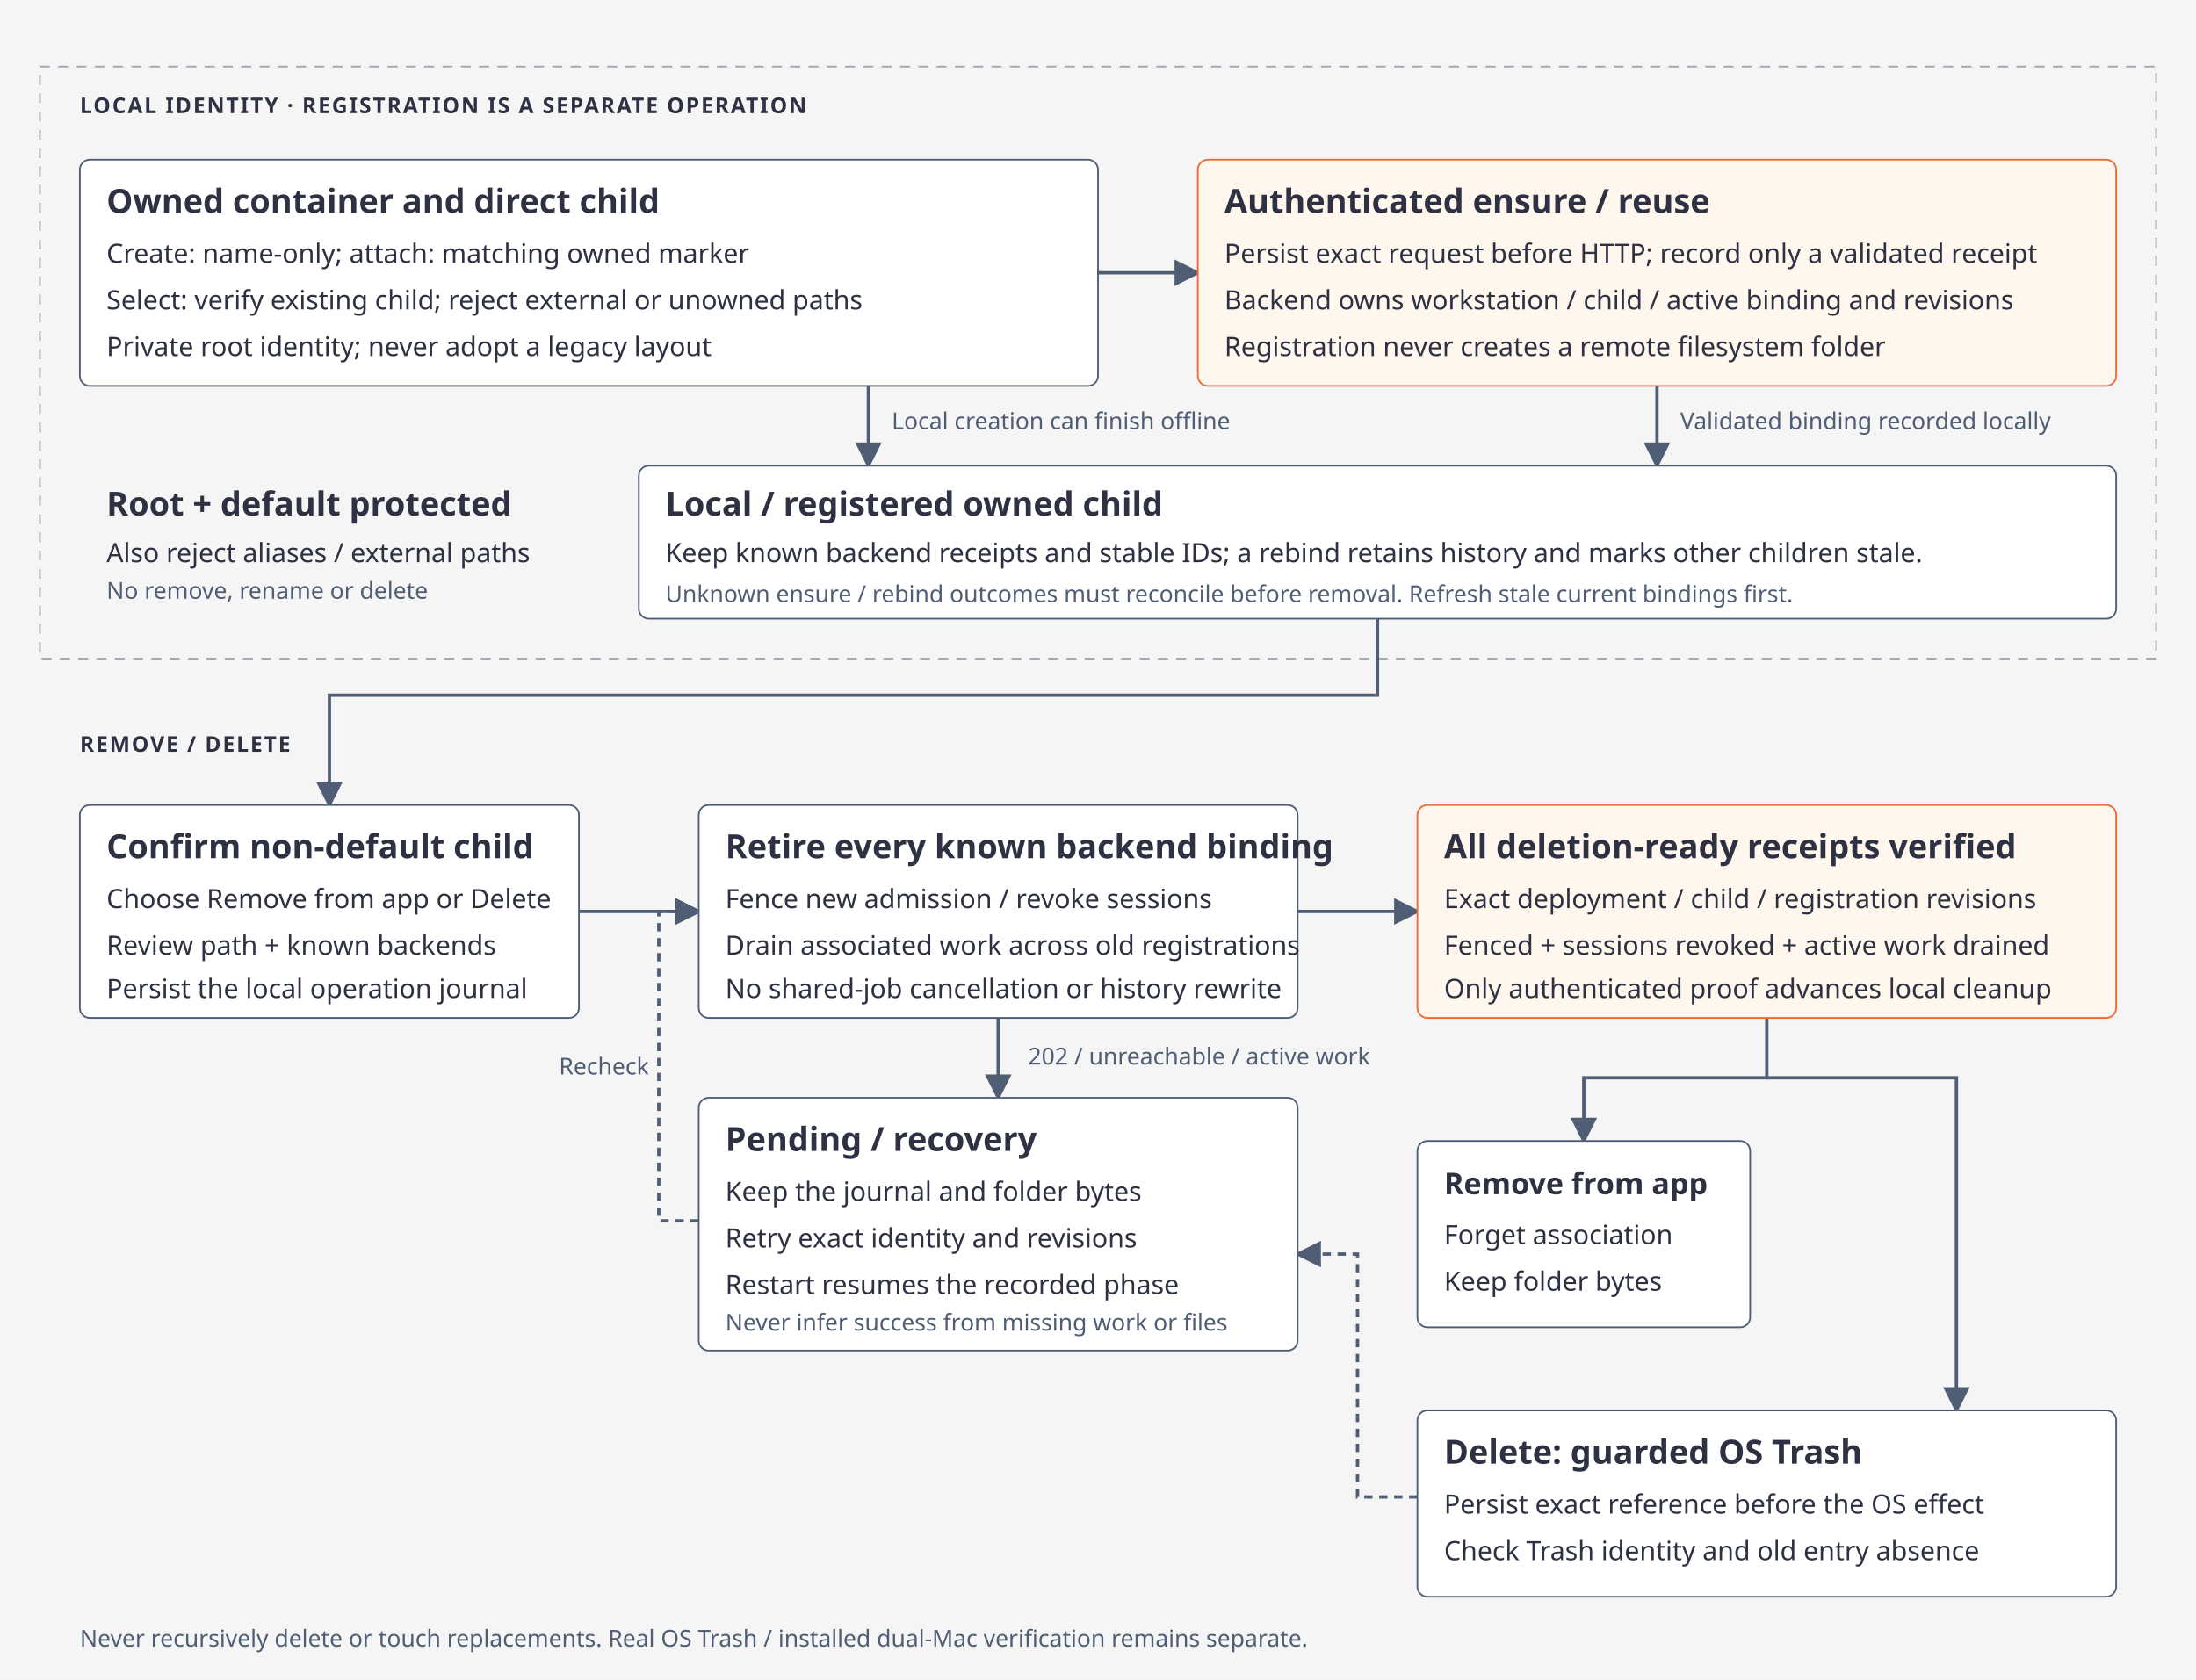
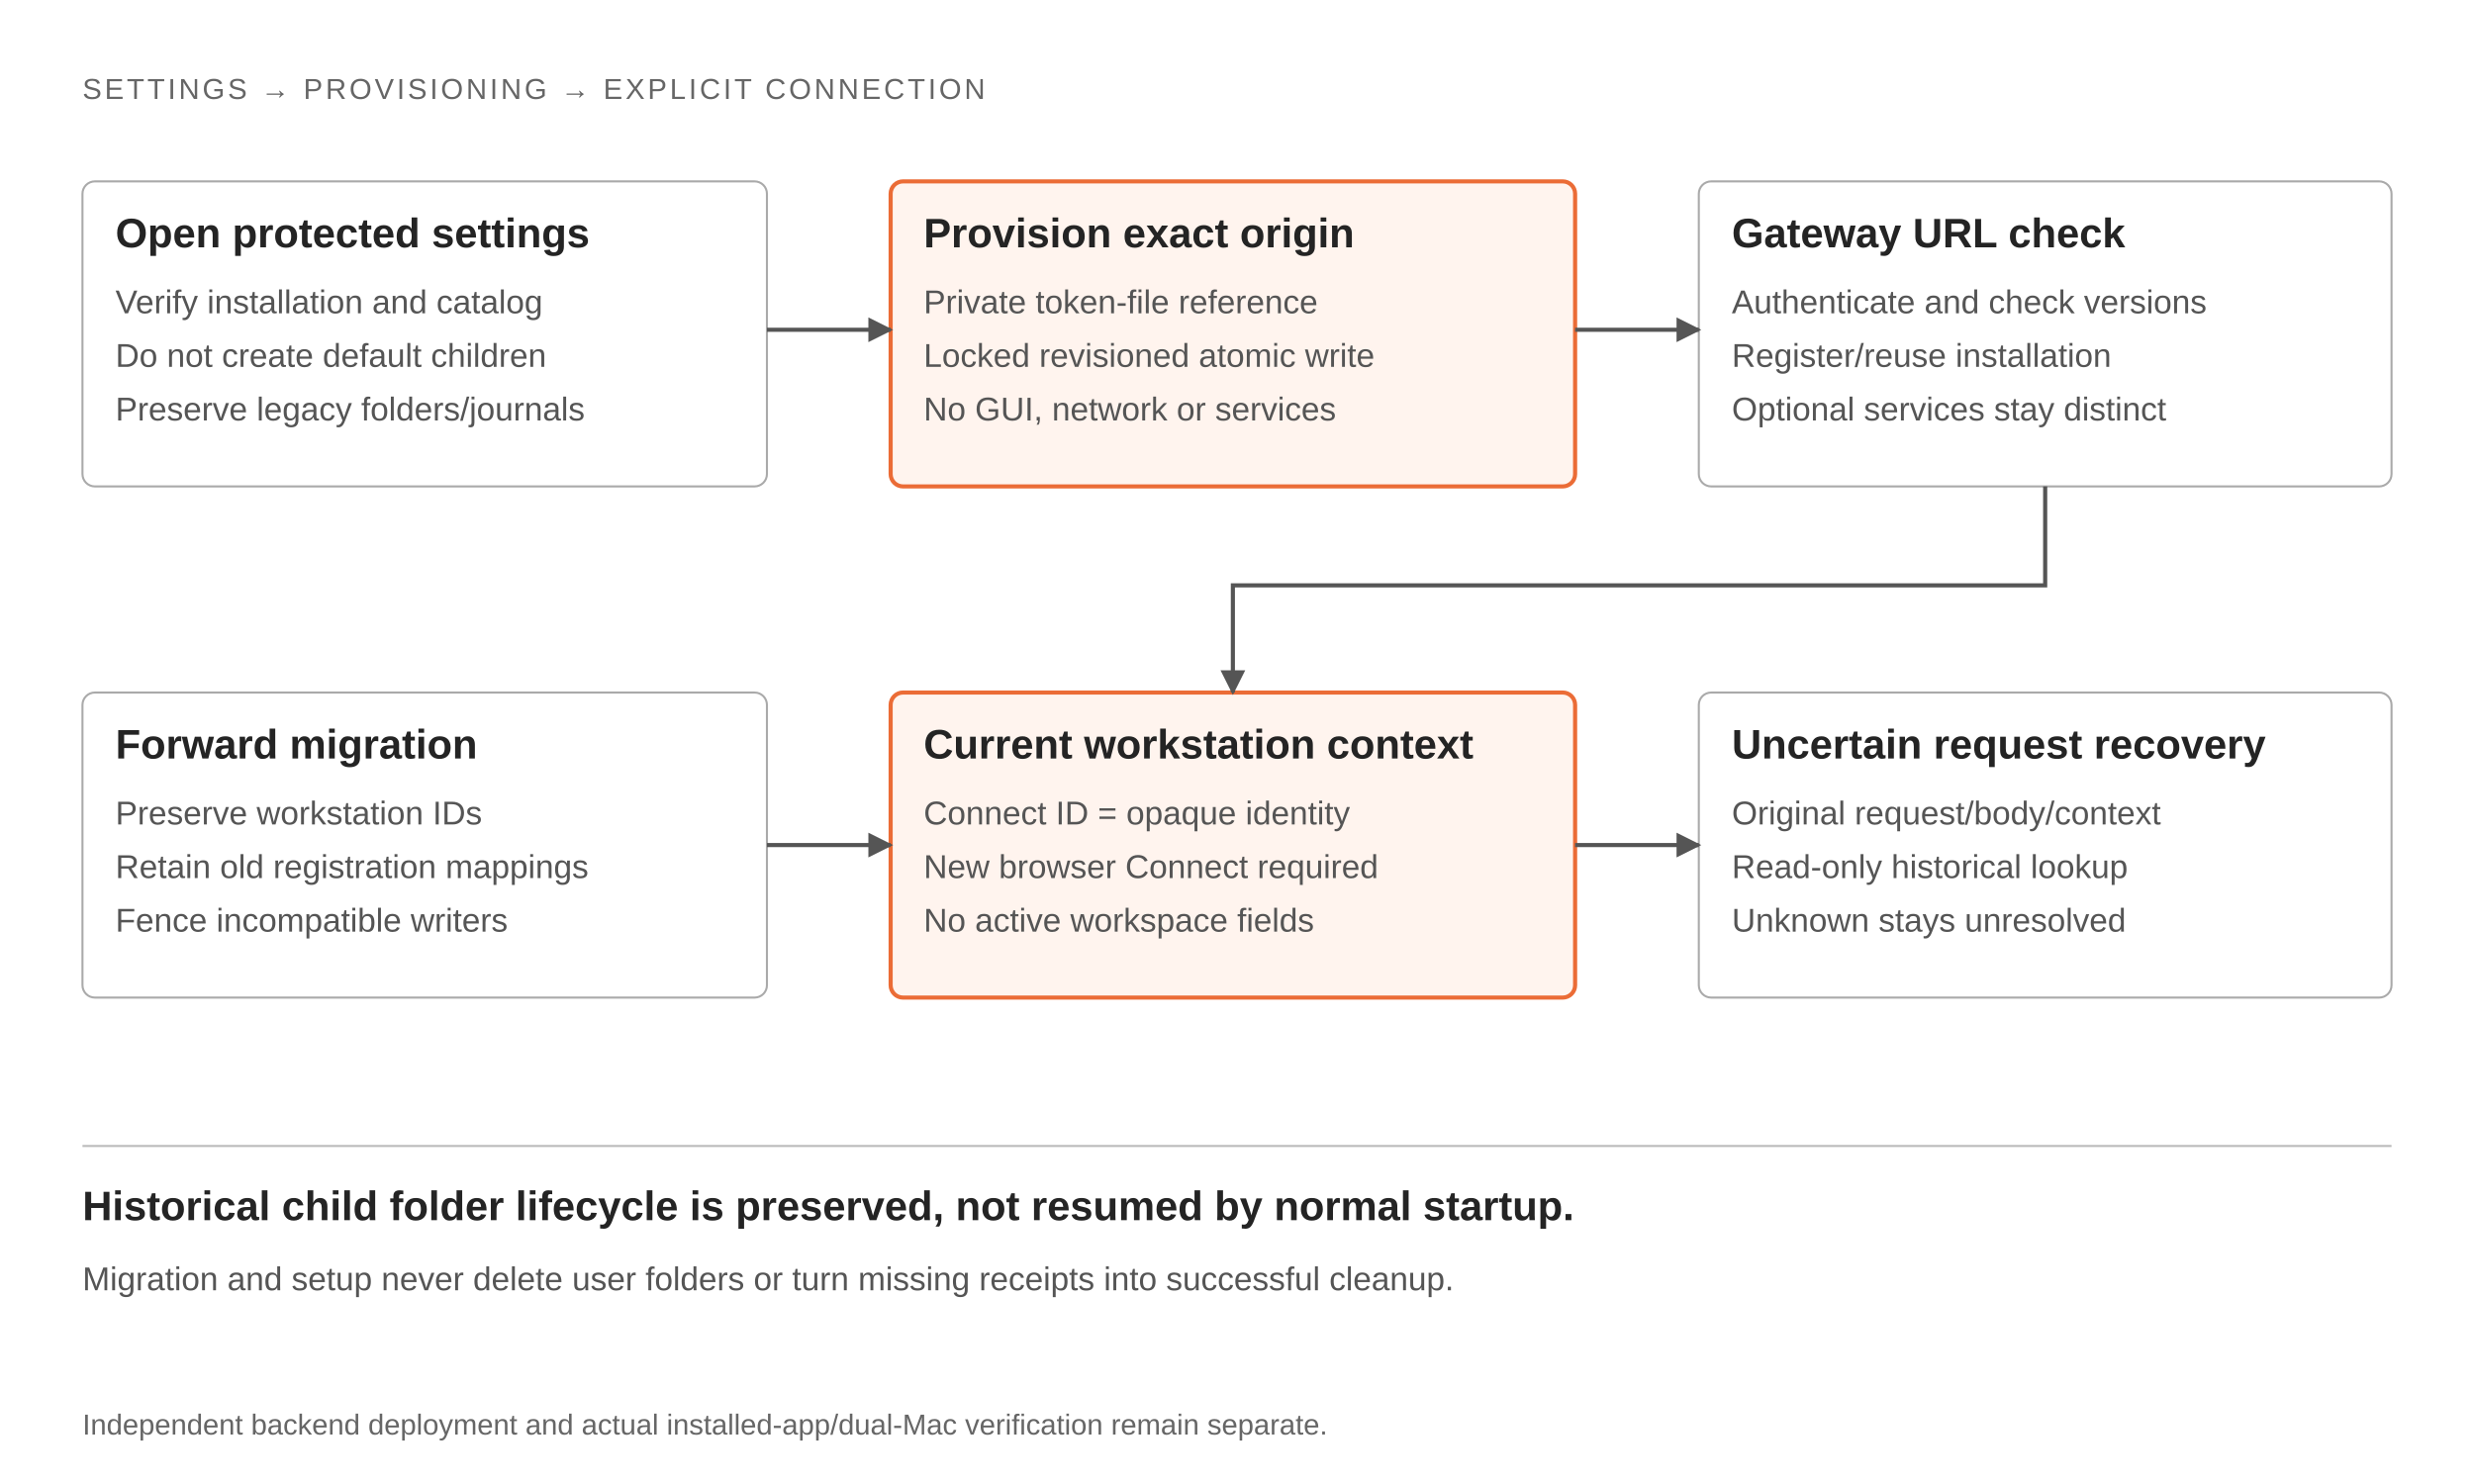
- <svg xmlns="http://www.w3.org/2000/svg" viewBox="0 0 1320 1010" role="img" aria-labelledby="workspace-lifecycle-title workspace-lifecycle-desc">
+ <svg xmlns="http://www.w3.org/2000/svg" viewBox="0 0 1200 720" role="img" aria-labelledby="workspace-lifecycle-title workspace-lifecycle-desc">
+   <style>text{font-family:Geist,Arial,sans-serif;fill:#242424}.zone{font-size:14px;letter-spacing:1.4px;fill:#666}.label{font-size:20px;font-weight:600}.note{font-size:16px;fill:#555}.small{font-size:14px;fill:#666}.node{fill:#fff;stroke:#aaa;stroke-width:1}.focus{fill:#fff4ee;stroke:#eb6c36;stroke-width:2}.wire{fill:none;stroke:#555;stroke-width:2;marker-end:url(#arrow)}.lane{fill:#fafafa;stroke:#ddd;stroke-width:1}</style>
  <defs>
-     <marker id="workspace-lifecycle-arrow" markerWidth="8" markerHeight="8" refX="7" refY="4" orient="auto">
-       <path d="M0 0L8 4L0 8Z" fill="#4f5d75" />
+     <marker id="arrow" viewBox="0 0 10 10" refX="9" refY="5" markerWidth="6" markerHeight="6" orient="auto">
+       <path d="M 0 0 L 10 5 L 0 10 z" fill="#555" />
    </marker>
  </defs>
-   <style>text{font-family:Geist,system-ui,sans-serif;fill:#2d3142}.label{font-size:20px;font-weight:600}.small-label{font-size:18px;font-weight:600}.note{font-size:16px}.zone{font-size:13px;font-weight:600;letter-spacing:1px}.node{fill:#fff;stroke:#4f5d75}.accent{fill:#fff6ed;stroke:#eb6c36}.edge{fill:none;stroke:#4f5d75;stroke-width:2;marker-end:url(#workspace-lifecycle-arrow)}.retry{fill:none;stroke:#4f5d75;stroke-width:2;stroke-dasharray:5 4;marker-end:url(#workspace-lifecycle-arrow)}.minor{fill:#4f5d75;font-size:14px}</style>
-   <rect width="1320" height="1010" fill="#f5f5f5" />
-   <rect x="24" y="40" width="1272" height="356" fill="none" stroke="#a0a5b0" stroke-dasharray="6 5" />
-   <text x="48" y="68" class="zone">LOCAL IDENTITY · REGISTRATION IS A SEPARATE OPERATION</text>
-   <path d="M660 164H720" class="edge" />
-   <path d="M522 232V280" class="edge" />
-   <path d="M996 232V280" class="edge" />
-   <path d="M828 372V418H198V484" class="edge" />
-   <path d="M348 548H420" class="edge" />
-   <path d="M780 548H852" class="edge" />
-   <path d="M600 612V660" class="edge" />
-   <path d="M1062 612V648H952V686" class="edge" />
-   <path d="M1062 648H1176V848" class="edge" />
-   <path d="M852 900H816V754H780" class="retry" />
-   <path d="M420 734H396V548H420" class="retry" />
-   <rect x="48" y="96" width="612" height="136" rx="6" class="node" />
-   <text x="64" y="128" class="label">Owned container and direct child</text>
-   <text x="64" y="158" class="note">Create: name-only; attach: matching owned marker</text>
-   <text x="64" y="186" class="note">Select: verify existing child; reject external or unowned paths</text>
-   <text x="64" y="214" class="note">Private root identity; never adopt a legacy layout</text>
-   <rect x="720" y="96" width="552" height="136" rx="6" class="accent" />
-   <text x="736" y="128" class="label">Authenticated ensure / reuse</text>
-   <text x="736" y="158" class="note">Persist exact request before HTTP; record only a validated receipt</text>
-   <text x="736" y="186" class="note">Backend owns workstation / child / active binding and revisions</text>
-   <text x="736" y="214" class="note">Registration never creates a remote filesystem folder</text>
-   <text x="536" y="258" class="minor">Local creation can finish offline</text>
-   <text x="1010" y="258" class="minor">Validated binding recorded locally</text>
-   <text x="64" y="310" class="label">Root + default protected</text>
-   <text x="64" y="338" class="note">Also reject aliases / external paths</text>
-   <text x="64" y="360" class="minor">No remove, rename or delete</text>
-   <rect x="384" y="280" width="888" height="92" rx="6" class="node" />
-   <text x="400" y="310" class="label">Local / registered owned child</text>
-   <text x="400" y="338" class="note">Keep known backend receipts and stable IDs; a rebind retains history and marks other children stale.</text>
-   <text x="400" y="362" class="minor">Unknown ensure / rebind outcomes must reconcile before removal. Refresh stale current bindings first.</text>
-   <text x="48" y="452" class="zone">REMOVE / DELETE</text>
-   <rect x="48" y="484" width="300" height="128" rx="6" class="node" />
-   <text x="64" y="516" class="label">Confirm non-default child</text>
-   <text x="64" y="546" class="note">Choose Remove from app or Delete</text>
-   <text x="64" y="574" class="note">Review path + known backends</text>
-   <text x="64" y="600" class="note">Persist the local operation journal</text>
-   <rect x="420" y="484" width="360" height="128" rx="6" class="node" />
-   <text x="436" y="516" class="label">Retire every known backend binding</text>
-   <text x="436" y="546" class="note">Fence new admission / revoke sessions</text>
-   <text x="436" y="574" class="note">Drain associated work across old registrations</text>
-   <text x="436" y="600" class="note">No shared-job cancellation or history rewrite</text>
-   <rect x="852" y="484" width="420" height="128" rx="6" class="accent" />
-   <text x="868" y="516" class="label">All deletion-ready receipts verified</text>
-   <text x="868" y="546" class="note">Exact deployment / child / registration revisions</text>
-   <text x="868" y="574" class="note">Fenced + sessions revoked + active work drained</text>
-   <text x="868" y="600" class="note">Only authenticated proof advances local cleanup</text>
-   <text x="618" y="640" class="minor">202 / unreachable / active work</text>
-   <rect x="420" y="660" width="360" height="152" rx="6" class="node" />
-   <text x="436" y="692" class="label">Pending / recovery</text>
-   <text x="436" y="722" class="note">Keep the journal and folder bytes</text>
-   <text x="436" y="750" class="note">Retry exact identity and revisions</text>
-   <text x="436" y="778" class="note">Restart resumes the recorded phase</text>
-   <text x="436" y="800" class="minor">Never infer success from missing work or files</text>
-   <text x="336" y="646" class="minor">Recheck</text>
-   <rect x="852" y="686" width="200" height="112" rx="6" class="node" />
-   <text x="868" y="718" class="small-label">Remove from app</text>
-   <text x="868" y="748" class="note">Forget association</text>
-   <text x="868" y="776" class="note">Keep folder bytes</text>
-   <rect x="852" y="848" width="420" height="112" rx="6" class="node" />
-   <text x="868" y="880" class="label">Delete: guarded OS Trash</text>
-   <text x="868" y="910" class="note">Persist exact reference before the OS effect</text>
-   <text x="868" y="938" class="note">Check Trash identity and old entry absence</text>
-   <text x="48" y="990" class="minor">Never recursively delete or touch replacements. Real OS Trash / installed dual-Mac verification remains separate.</text>
+   <rect width="1200" height="720" fill="#fff" />
+   <text x="40" y="48" class="zone">SETTINGS → PROVISIONING → EXPLICIT CONNECTION</text>
+   <rect x="40" y="88" width="332" height="148" rx="6" class="node" />
+   <text x="56" y="120" class="label">Open protected settings</text>
+   <text x="56" y="152" class="note">Verify installation and catalog</text>
+   <text x="56" y="178" class="note">Do not create default children</text>
+   <text x="56" y="204" class="note">Preserve legacy folders/journals</text>
+   <rect x="432" y="88" width="332" height="148" rx="6" class="focus" />
+   <text x="448" y="120" class="label">Provision exact origin</text>
+   <text x="448" y="152" class="note">Private token-file reference</text>
+   <text x="448" y="178" class="note">Locked revisioned atomic write</text>
+   <text x="448" y="204" class="note">No GUI, network or services</text>
+   <rect x="824" y="88" width="336" height="148" rx="6" class="node" />
+   <text x="840" y="120" class="label">Gateway URL check</text>
+   <text x="840" y="152" class="note">Authenticate and check versions</text>
+   <text x="840" y="178" class="note">Register/reuse installation</text>
+   <text x="840" y="204" class="note">Optional services stay distinct</text>
+   <path d="M 372 160 H 432" class="wire" />
+   <path d="M 764 160 H 824" class="wire" />
+   <rect x="40" y="336" width="332" height="148" rx="6" class="node" />
+   <text x="56" y="368" class="label">Forward migration</text>
+   <text x="56" y="400" class="note">Preserve workstation IDs</text>
+   <text x="56" y="426" class="note">Retain old registration mappings</text>
+   <text x="56" y="452" class="note">Fence incompatible writers</text>
+   <rect x="432" y="336" width="332" height="148" rx="6" class="focus" />
+   <text x="448" y="368" class="label">Current workstation context</text>
+   <text x="448" y="400" class="note">Connect ID = opaque identity</text>
+   <text x="448" y="426" class="note">New browser Connect required</text>
+   <text x="448" y="452" class="note">No active workspace fields</text>
+   <rect x="824" y="336" width="336" height="148" rx="6" class="node" />
+   <text x="840" y="368" class="label">Uncertain request recovery</text>
+   <text x="840" y="400" class="note">Original request/body/context</text>
+   <text x="840" y="426" class="note">Read-only historical lookup</text>
+   <text x="840" y="452" class="note">Unknown stays unresolved</text>
+   <path d="M 992 236 V 284 H 598 V 336" class="wire" />
+   <path d="M 372 410 H 432" class="wire" />
+   <path d="M 764 410 H 824" class="wire" />
+   <path d="M 40 556 H 1160" stroke="#bbb" />
+   <text x="40" y="592" class="label">Historical child folder lifecycle is preserved, not resumed by normal startup.</text>
+   <text x="40" y="626" class="note">Migration and setup never delete user folders or turn missing receipts into successful cleanup.</text>
+   <text x="40" y="696" class="small">Independent backend deployment and actual installed-app/dual-Mac verification remain separate.</text>
</svg>
